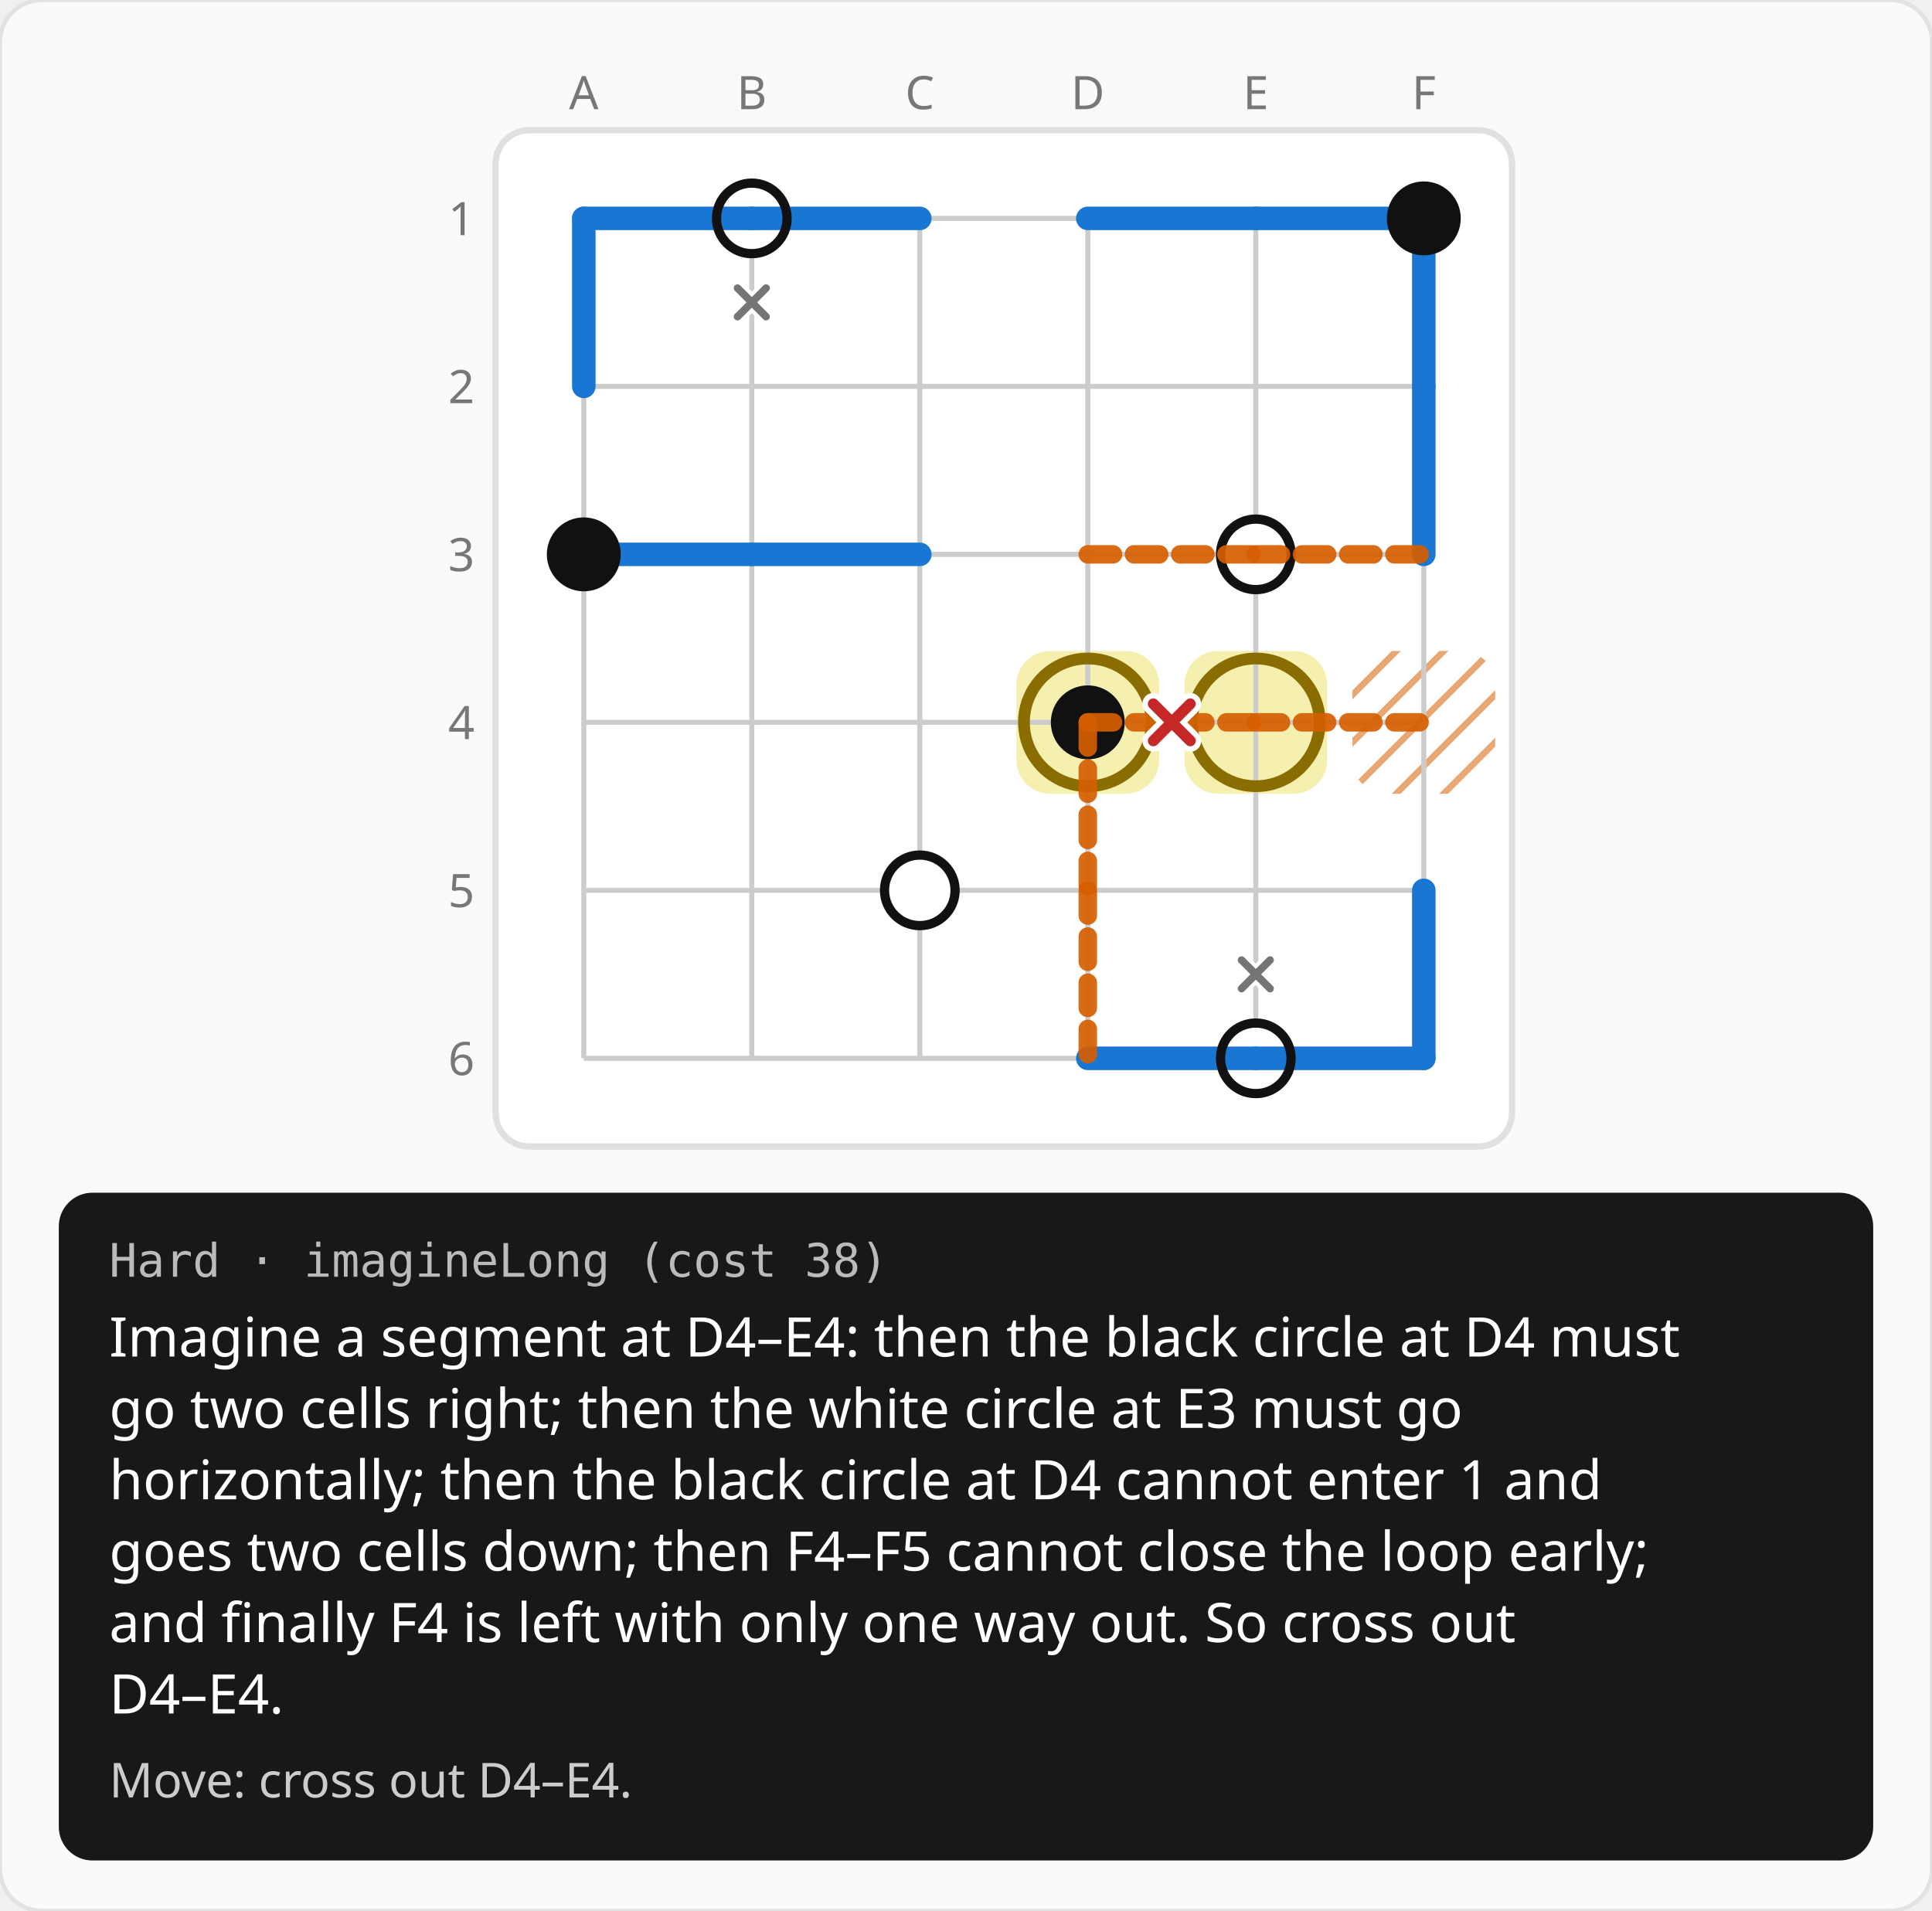
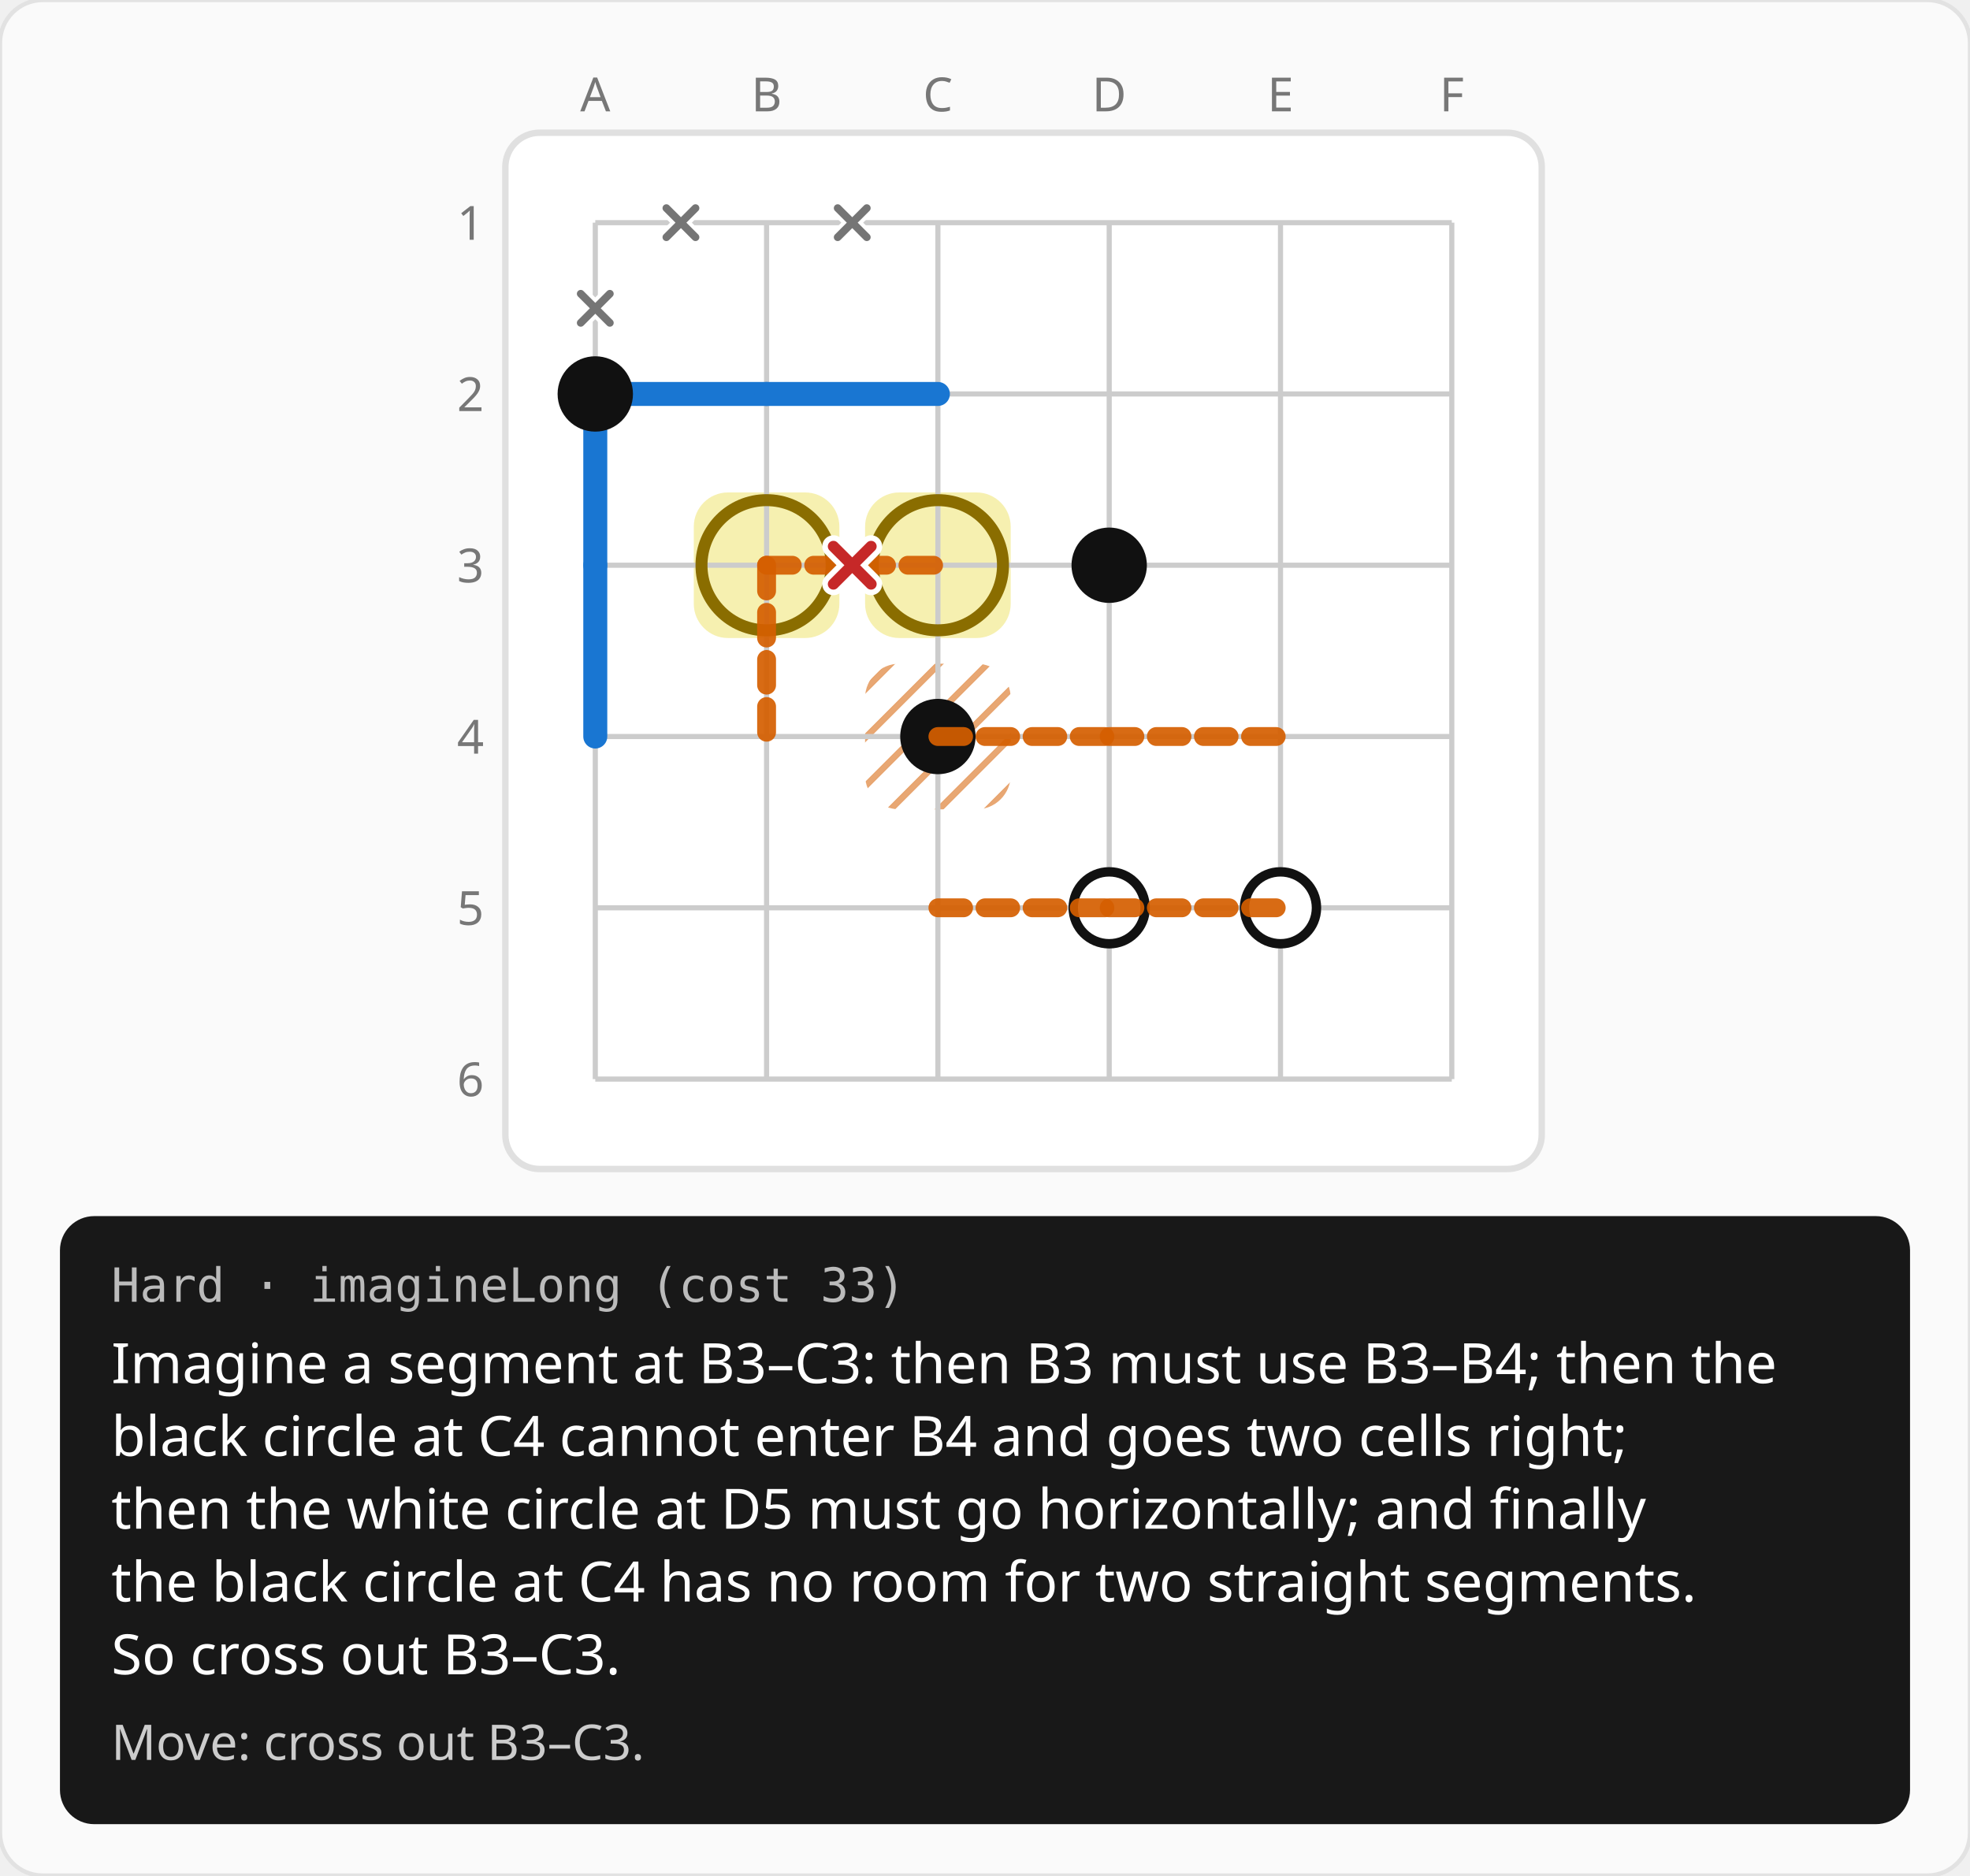
- <svg xmlns="http://www.w3.org/2000/svg" width="460" height="455" viewBox="0 0 460 455">
-   <rect width="460" height="455" rx="10" fill="#fafafa" stroke="#e2e2e2" />
+ <svg xmlns="http://www.w3.org/2000/svg" width="460" height="438" viewBox="0 0 460 438">
+   <rect width="460" height="438" rx="10" fill="#fafafa" stroke="#e2e2e2" />
  <defs>
    <pattern id="hatch" width="8" height="8" patternUnits="userSpaceOnUse" patternTransform="rotate(45)">
      <line x1="0" y1="0" x2="0" y2="8" stroke="#d55e00" stroke-width="3" opacity="0.55" />
    </pattern>
  </defs>
  <g transform="translate(99 12)">
    <text x="40" y="14" fill="#777777" font-size="11" font-family="system-ui, sans-serif" text-anchor="middle">A</text>
    <text x="80" y="14" fill="#777777" font-size="11" font-family="system-ui, sans-serif" text-anchor="middle">B</text>
    <text x="120" y="14" fill="#777777" font-size="11" font-family="system-ui, sans-serif" text-anchor="middle">C</text>
    <text x="160" y="14" fill="#777777" font-size="11" font-family="system-ui, sans-serif" text-anchor="middle">D</text>
    <text x="200" y="14" fill="#777777" font-size="11" font-family="system-ui, sans-serif" text-anchor="middle">E</text>
    <text x="240" y="14" fill="#777777" font-size="11" font-family="system-ui, sans-serif" text-anchor="middle">F</text>
    <text x="14" y="44" fill="#777777" font-size="11" font-family="system-ui, sans-serif" text-anchor="end">1</text>
    <text x="14" y="84" fill="#777777" font-size="11" font-family="system-ui, sans-serif" text-anchor="end">2</text>
    <text x="14" y="124" fill="#777777" font-size="11" font-family="system-ui, sans-serif" text-anchor="end">3</text>
    <text x="14" y="164" fill="#777777" font-size="11" font-family="system-ui, sans-serif" text-anchor="end">4</text>
    <text x="14" y="204" fill="#777777" font-size="11" font-family="system-ui, sans-serif" text-anchor="end">5</text>
    <text x="14" y="244" fill="#777777" font-size="11" font-family="system-ui, sans-serif" text-anchor="end">6</text>
    <g transform="translate(18 18)">
      <rect x="1" y="1" width="242" height="242" rx="8" fill="#ffffff" stroke="#e0e0e0" stroke-width="1.5" />
-       <rect x="205" y="125" width="34" height="34" rx="8" fill="url(#hatch)" />
-       <rect x="125" y="125" width="34" height="34" rx="8" fill="rgba(244,236,156,0.8)" />
-       <rect x="165" y="125" width="34" height="34" rx="8" fill="rgba(244,236,156,0.8)" />
+       <rect x="85" y="125" width="34" height="34" rx="8" fill="url(#hatch)" />
+       <rect x="45" y="85" width="34" height="34" rx="8" fill="rgba(244,236,156,0.8)" />
+       <rect x="85" y="85" width="34" height="34" rx="8" fill="rgba(244,236,156,0.8)" />
      <line x1="22" y1="22" x2="222" y2="22" stroke="#cccccc" stroke-width="1.2" />
      <line x1="22" y1="62" x2="222" y2="62" stroke="#cccccc" stroke-width="1.2" />
      <line x1="22" y1="102" x2="222" y2="102" stroke="#cccccc" stroke-width="1.2" />
      <line x1="22" y1="142" x2="222" y2="142" stroke="#cccccc" stroke-width="1.2" />
      <line x1="22" y1="182" x2="222" y2="182" stroke="#cccccc" stroke-width="1.2" />
      <line x1="22" y1="222" x2="222" y2="222" stroke="#cccccc" stroke-width="1.2" />
      <line x1="22" y1="22" x2="22" y2="222" stroke="#cccccc" stroke-width="1.2" />
      <line x1="62" y1="22" x2="62" y2="222" stroke="#cccccc" stroke-width="1.2" />
      <line x1="102" y1="22" x2="102" y2="222" stroke="#cccccc" stroke-width="1.2" />
      <line x1="142" y1="22" x2="142" y2="222" stroke="#cccccc" stroke-width="1.2" />
      <line x1="182" y1="22" x2="182" y2="222" stroke="#cccccc" stroke-width="1.2" />
      <line x1="222" y1="22" x2="222" y2="222" stroke="#cccccc" stroke-width="1.2" />
-       <circle cx="62" cy="22" r="8.4" fill="#ffffff" />
-       <circle cx="182" cy="102" r="8.4" fill="#ffffff" />
-       <circle cx="102" cy="182" r="8.4" fill="#ffffff" />
-       <circle cx="182" cy="222" r="8.4" fill="#ffffff" />
-       <line x1="22" y1="22" x2="62" y2="22" stroke="#1976d2" stroke-width="5.6" stroke-linecap="round" />
-       <line x1="22" y1="22" x2="22" y2="62" stroke="#1976d2" stroke-width="5.6" stroke-linecap="round" />
-       <line x1="62" y1="22" x2="102" y2="22" stroke="#1976d2" stroke-width="5.6" stroke-linecap="round" />
-       <line x1="142" y1="22" x2="182" y2="22" stroke="#1976d2" stroke-width="5.6" stroke-linecap="round" />
-       <line x1="182" y1="22" x2="222" y2="22" stroke="#1976d2" stroke-width="5.6" stroke-linecap="round" />
-       <line x1="222" y1="22" x2="222" y2="62" stroke="#1976d2" stroke-width="5.6" stroke-linecap="round" />
-       <line x1="222" y1="62" x2="222" y2="102" stroke="#1976d2" stroke-width="5.6" stroke-linecap="round" />
-       <line x1="22" y1="102" x2="62" y2="102" stroke="#1976d2" stroke-width="5.6" stroke-linecap="round" />
-       <line x1="62" y1="102" x2="102" y2="102" stroke="#1976d2" stroke-width="5.6" stroke-linecap="round" />
-       <line x1="222" y1="182" x2="222" y2="222" stroke="#1976d2" stroke-width="5.6" stroke-linecap="round" />
-       <line x1="142" y1="222" x2="182" y2="222" stroke="#1976d2" stroke-width="5.6" stroke-linecap="round" />
-       <line x1="182" y1="222" x2="222" y2="222" stroke="#1976d2" stroke-width="5.6" stroke-linecap="round" />
-       <circle cx="62" cy="22" r="8.4" fill="none" stroke="#111111" stroke-width="2.2" />
-       <circle cx="222" cy="22" r="8.8" fill="#111111" />
-       <circle cx="22" cy="102" r="8.8" fill="#111111" />
-       <circle cx="182" cy="102" r="8.4" fill="none" stroke="#111111" stroke-width="2.2" />
-       <circle cx="142" cy="142" r="8.8" fill="#111111" />
-       <circle cx="102" cy="182" r="8.4" fill="none" stroke="#111111" stroke-width="2.2" />
-       <circle cx="182" cy="222" r="8.4" fill="none" stroke="#111111" stroke-width="2.2" />
-       <path d="M58.6 38.6L65.4 45.4M58.6 45.4L65.4 38.6" stroke="#ffffff" stroke-width="3.6" stroke-linecap="round" />
-       <path d="M58.6 38.6L65.4 45.4M58.6 45.4L65.4 38.6" stroke="#757575" stroke-width="1.8" stroke-linecap="round" />
-       <path d="M178.6 198.6L185.4 205.4M178.6 205.4L185.4 198.6" stroke="#ffffff" stroke-width="3.6" stroke-linecap="round" />
-       <path d="M178.6 198.6L185.4 205.4M178.6 205.4L185.4 198.6" stroke="#757575" stroke-width="1.8" stroke-linecap="round" />
-       <circle cx="142" cy="142" r="15.2" fill="none" stroke="#8a6d00" stroke-width="2.8" />
-       <circle cx="182" cy="142" r="15.2" fill="none" stroke="#8a6d00" stroke-width="2.8" />
+       <circle cx="142" cy="182" r="8.4" fill="#ffffff" />
+       <circle cx="182" cy="182" r="8.4" fill="#ffffff" />
+       <line x1="22" y1="62" x2="62" y2="62" stroke="#1976d2" stroke-width="5.6" stroke-linecap="round" />
+       <line x1="22" y1="62" x2="22" y2="102" stroke="#1976d2" stroke-width="5.6" stroke-linecap="round" />
+       <line x1="62" y1="62" x2="102" y2="62" stroke="#1976d2" stroke-width="5.6" stroke-linecap="round" />
+       <line x1="22" y1="102" x2="22" y2="142" stroke="#1976d2" stroke-width="5.6" stroke-linecap="round" />
+       <circle cx="22" cy="62" r="8.8" fill="#111111" />
+       <circle cx="142" cy="102" r="8.8" fill="#111111" />
+       <circle cx="102" cy="142" r="8.8" fill="#111111" />
+       <circle cx="142" cy="182" r="8.4" fill="none" stroke="#111111" stroke-width="2.2" />
+       <circle cx="182" cy="182" r="8.4" fill="none" stroke="#111111" stroke-width="2.2" />
+       <path d="M38.6 18.6L45.4 25.4M38.6 25.4L45.4 18.6" stroke="#ffffff" stroke-width="3.6" stroke-linecap="round" />
+       <path d="M38.6 18.6L45.4 25.4M38.6 25.4L45.4 18.6" stroke="#757575" stroke-width="1.8" stroke-linecap="round" />
+       <path d="M18.6 38.6L25.4 45.4M18.6 45.4L25.4 38.6" stroke="#ffffff" stroke-width="3.6" stroke-linecap="round" />
+       <path d="M18.6 38.6L25.4 45.4M18.6 45.4L25.4 38.6" stroke="#757575" stroke-width="1.8" stroke-linecap="round" />
+       <path d="M78.6 18.6L85.4 25.4M78.6 25.4L85.4 18.6" stroke="#ffffff" stroke-width="3.6" stroke-linecap="round" />
+       <path d="M78.6 18.6L85.4 25.4M78.6 25.4L85.4 18.6" stroke="#757575" stroke-width="1.8" stroke-linecap="round" />
+       <circle cx="62" cy="102" r="15.2" fill="none" stroke="#8a6d00" stroke-width="2.8" />
+       <circle cx="102" cy="102" r="15.2" fill="none" stroke="#8a6d00" stroke-width="2.8" />
+       <line x1="62" y1="102" x2="102" y2="102" stroke="#d55e00" stroke-width="4.4" stroke-linecap="round" stroke-dasharray="6 5" opacity="0.92" />
+       <line x1="62" y1="102" x2="62" y2="142" stroke="#d55e00" stroke-width="4.4" stroke-linecap="round" stroke-dasharray="6 5" opacity="0.92" />
+       <line x1="102" y1="142" x2="142" y2="142" stroke="#d55e00" stroke-width="4.4" stroke-linecap="round" stroke-dasharray="6 5" opacity="0.92" />
      <line x1="142" y1="142" x2="182" y2="142" stroke="#d55e00" stroke-width="4.4" stroke-linecap="round" stroke-dasharray="6 5" opacity="0.92" />
-       <line x1="142" y1="102" x2="182" y2="102" stroke="#d55e00" stroke-width="4.4" stroke-linecap="round" stroke-dasharray="6 5" opacity="0.92" />
-       <line x1="182" y1="102" x2="222" y2="102" stroke="#d55e00" stroke-width="4.4" stroke-linecap="round" stroke-dasharray="6 5" opacity="0.92" />
-       <line x1="142" y1="142" x2="142" y2="182" stroke="#d55e00" stroke-width="4.4" stroke-linecap="round" stroke-dasharray="6 5" opacity="0.92" />
-       <line x1="182" y1="142" x2="222" y2="142" stroke="#d55e00" stroke-width="4.4" stroke-linecap="round" stroke-dasharray="6 5" opacity="0.92" />
-       <line x1="142" y1="182" x2="142" y2="222" stroke="#d55e00" stroke-width="4.4" stroke-linecap="round" stroke-dasharray="6 5" opacity="0.92" />
-       <path d="M157.6 137.6L166.4 146.4M157.6 146.4L166.4 137.6" stroke="#ffffff" stroke-width="5.2" stroke-linecap="round" />
-       <path d="M157.6 137.6L166.4 146.4M157.6 146.4L166.4 137.6" stroke="#c62828" stroke-width="2.6" stroke-linecap="round" />
+       <line x1="102" y1="182" x2="142" y2="182" stroke="#d55e00" stroke-width="4.4" stroke-linecap="round" stroke-dasharray="6 5" opacity="0.92" />
+       <line x1="142" y1="182" x2="182" y2="182" stroke="#d55e00" stroke-width="4.4" stroke-linecap="round" stroke-dasharray="6 5" opacity="0.92" />
+       <path d="M77.6 97.6L86.4 106.4M77.6 106.4L86.4 97.6" stroke="#ffffff" stroke-width="5.2" stroke-linecap="round" />
+       <path d="M77.6 97.6L86.4 106.4M77.6 106.4L86.4 97.6" stroke="#c62828" stroke-width="2.6" stroke-linecap="round" />
    </g>
  </g>
-   <rect x="14" y="284" width="432" height="159" rx="8" fill="#181818" />
-   <text x="26" y="304" fill="#bbbbbb" font-size="11" font-family="ui-monospace, Menlo, monospace">Hard · imagineLong (cost 38)</text>
-   <text x="26" y="323" fill="#ffffff" font-size="13" font-family="system-ui, sans-serif">Imagine a segment at D4–E4: then the black circle at D4 must</text>
-   <text x="26" y="340" fill="#ffffff" font-size="13" font-family="system-ui, sans-serif">go two cells right; then the white circle at E3 must go</text>
-   <text x="26" y="357" fill="#ffffff" font-size="13" font-family="system-ui, sans-serif">horizontally; then the black circle at D4 cannot enter 1 and</text>
-   <text x="26" y="374" fill="#ffffff" font-size="13" font-family="system-ui, sans-serif">goes two cells down; then F4–F5 cannot close the loop early;</text>
-   <text x="26" y="391" fill="#ffffff" font-size="13" font-family="system-ui, sans-serif">and finally F4 is left with only one way out. So cross out</text>
-   <text x="26" y="408" fill="#ffffff" font-size="13" font-family="system-ui, sans-serif">D4–E4.</text>
-   <text x="26" y="428" fill="#cccccc" font-size="11.5" font-family="system-ui, sans-serif">Move: cross out D4–E4.</text>
+   <rect x="14" y="284" width="432" height="142" rx="8" fill="#181818" />
+   <text x="26" y="304" fill="#bbbbbb" font-size="11" font-family="ui-monospace, Menlo, monospace">Hard · imagineLong (cost 33)</text>
+   <text x="26" y="323" fill="#ffffff" font-size="13" font-family="system-ui, sans-serif">Imagine a segment at B3–C3: then B3 must use B3–B4; then the</text>
+   <text x="26" y="340" fill="#ffffff" font-size="13" font-family="system-ui, sans-serif">black circle at C4 cannot enter B4 and goes two cells right;</text>
+   <text x="26" y="357" fill="#ffffff" font-size="13" font-family="system-ui, sans-serif">then the white circle at D5 must go horizontally; and finally</text>
+   <text x="26" y="374" fill="#ffffff" font-size="13" font-family="system-ui, sans-serif">the black circle at C4 has no room for two straight segments.</text>
+   <text x="26" y="391" fill="#ffffff" font-size="13" font-family="system-ui, sans-serif">So cross out B3–C3.</text>
+   <text x="26" y="411" fill="#cccccc" font-size="11.5" font-family="system-ui, sans-serif">Move: cross out B3–C3.</text>
</svg>
